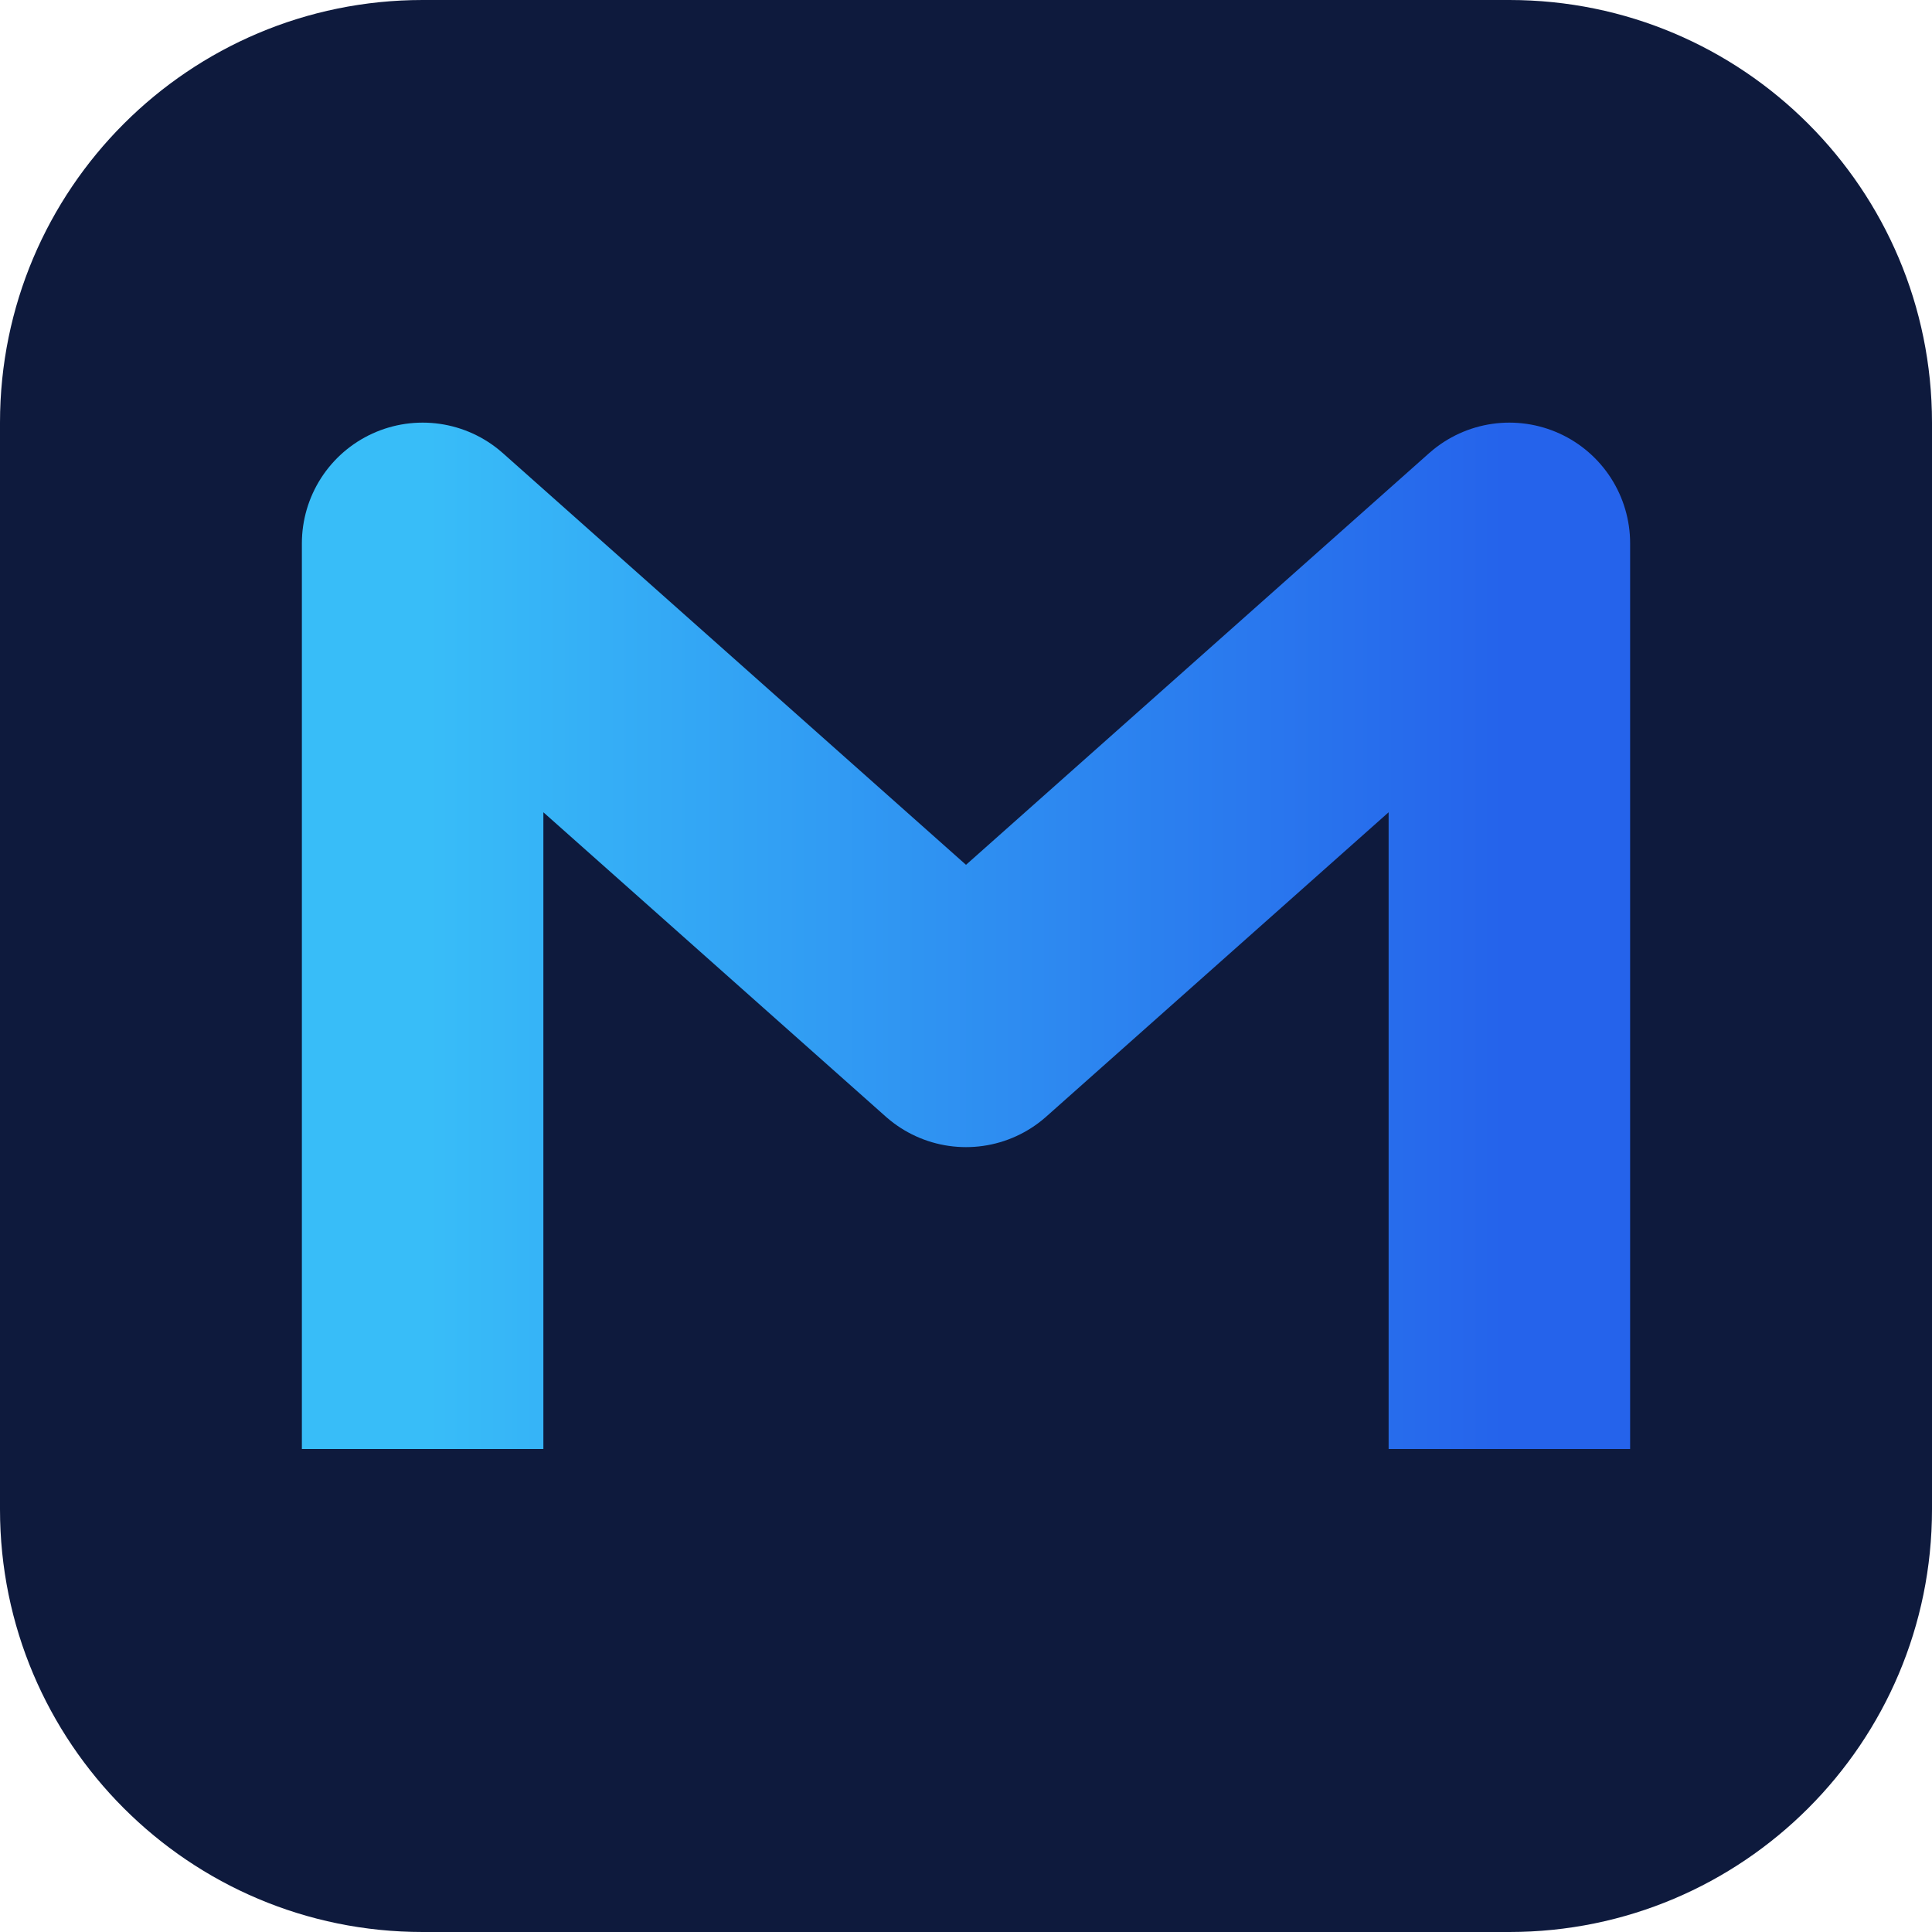
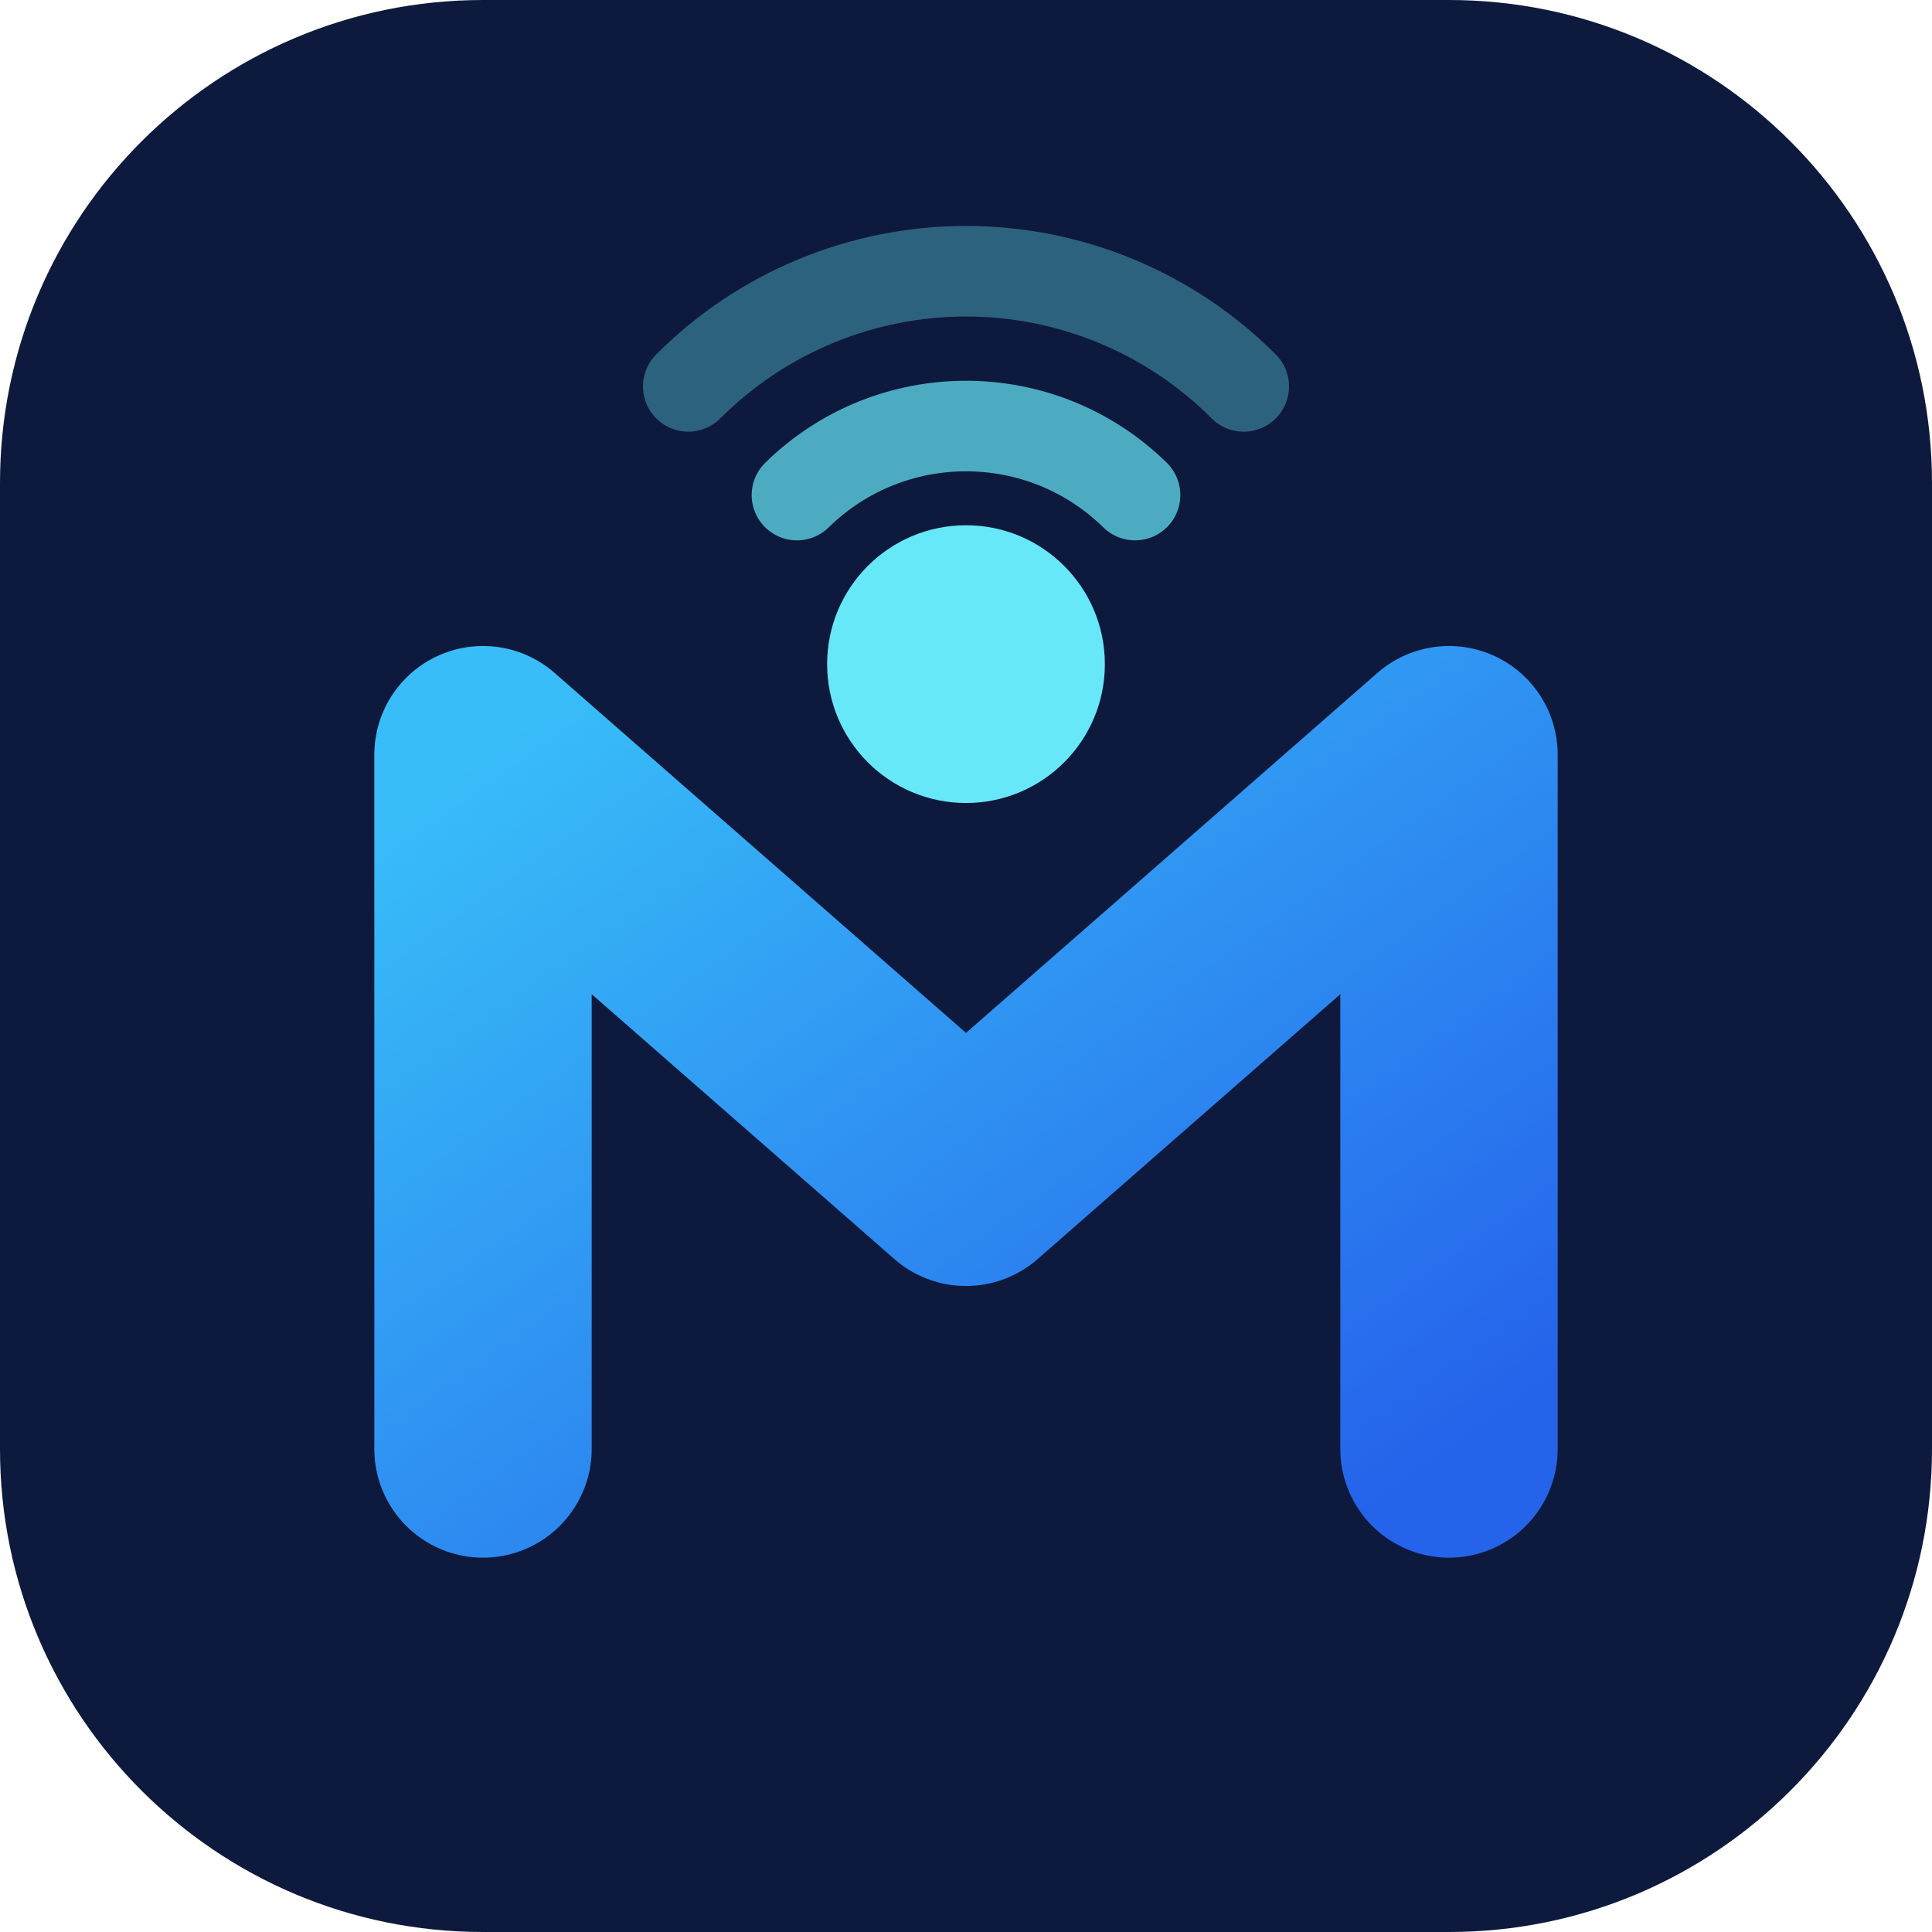
<svg xmlns="http://www.w3.org/2000/svg" viewBox="0 0 32 32">
  <defs>
-     <linearGradient id="g" x1="0" x2="1">
+     <linearGradient id="momint-traco" x1="0" y1="0" x2="1" y2="1">
      <stop offset="0" stop-color="#38bdf8" />
      <stop offset="1" stop-color="#2563eb" />
    </linearGradient>
  </defs>
-   <rect width="32" height="32" rx="7" fill="#0e1a3d" />
-   <path d="M7 24V9l9 8 9-8v15" fill="none" stroke="url(#g)" stroke-width="4" stroke-linejoin="round" />
+   <rect width="32" height="32" rx="8" fill="#0e1a3d" />
+   <path d="M11.4 6.4A6.5 6.5 0 0 1 20.6 6.4" fill="none" stroke="#67e8f9" stroke-width="1.5" stroke-linecap="round" opacity=".35" />
+   <path d="M13.2 8.2A4 4 0 0 1 18.8 8.2" fill="none" stroke="#67e8f9" stroke-width="1.5" stroke-linecap="round" opacity=".7" />
+   <path d="M8 24V12.5l8 7 8-7V24" fill="none" stroke="url(#momint-traco)" stroke-width="3.6" stroke-linecap="round" stroke-linejoin="round" />
+   <circle cx="16" cy="11" r="2.3" fill="#67e8f9" />
</svg>
